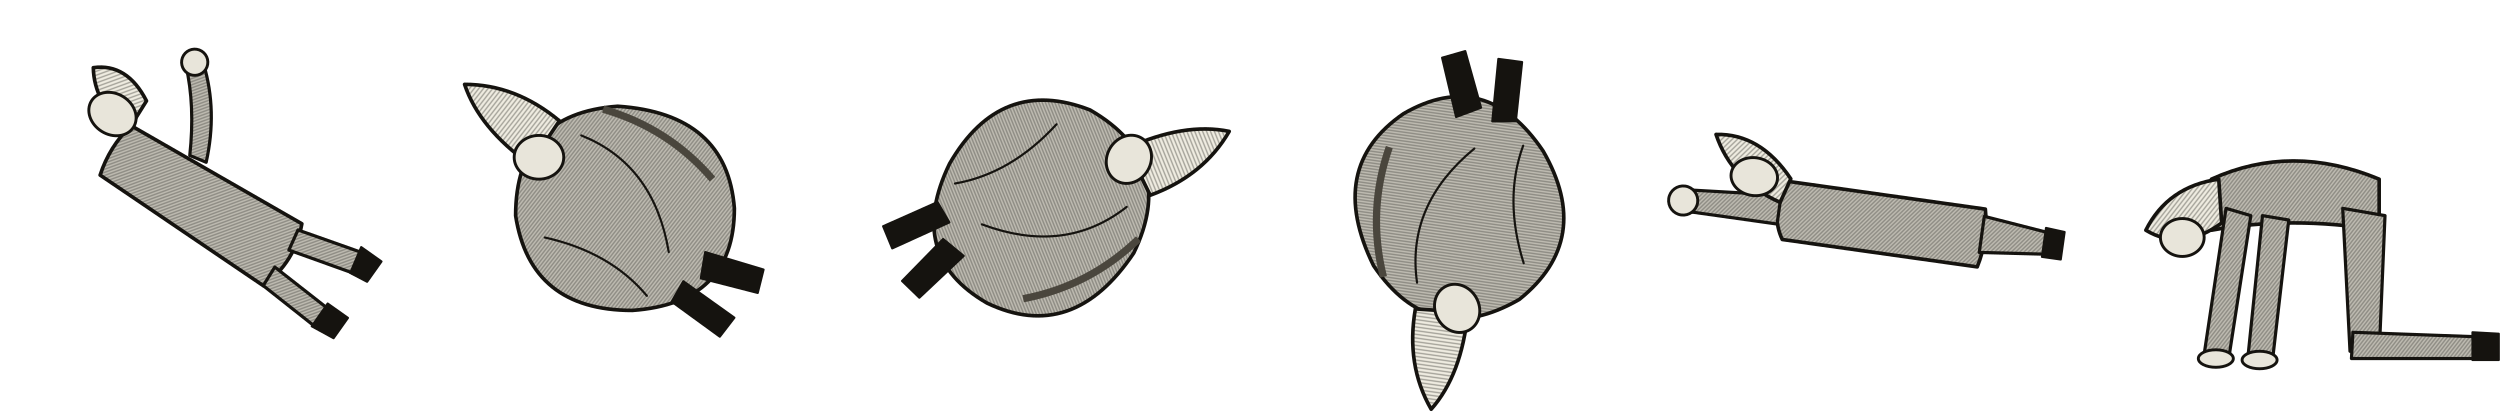
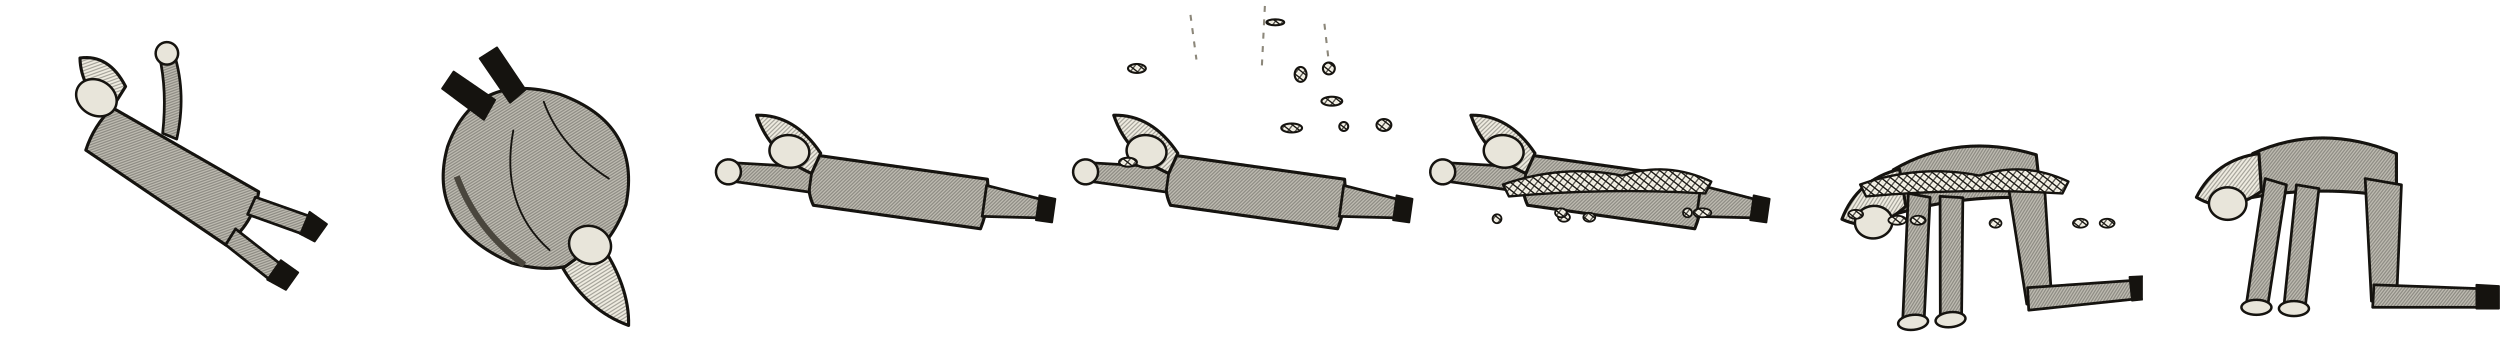
- <svg xmlns="http://www.w3.org/2000/svg" width="1440" height="240" viewBox="0 0 1440 240">
+ <svg xmlns="http://www.w3.org/2000/svg" width="1680" height="240" viewBox="0 0 1680 240">
  <defs>
    <pattern id="h1" width="5" height="5" patternUnits="userSpaceOnUse" patternTransform="rotate(38)">
      <rect width="5" height="5" fill="#E8E5DA" />
      <line x1="0" y1="0" x2="0" y2="5" stroke="#15130F" stroke-width="1" />
    </pattern>
    <pattern id="h2" width="4" height="4" patternUnits="userSpaceOnUse" patternTransform="rotate(38)">
      <rect width="4" height="4" fill="#E8E5DA" />
      <line x1="0" y1="0" x2="0" y2="4" stroke="#15130F" stroke-width="1.1" />
      <line x1="0" y1="2" x2="4" y2="2" stroke="#15130F" stroke-width=".8" />
    </pattern>
    <pattern id="v1" width="5" height="5" patternUnits="userSpaceOnUse" patternTransform="rotate(38)">
      <line x1="0" y1="0" x2="0" y2="5" stroke="#15130F" stroke-width="1" />
    </pattern>
    <pattern id="v1f" width="5" height="5" patternUnits="userSpaceOnUse" patternTransform="rotate(38)">
      <line x1="0" y1="0" x2="0" y2="5" stroke="#15130F" stroke-width="1.9" />
    </pattern>
    <pattern id="v2" width="4" height="4" patternUnits="userSpaceOnUse" patternTransform="rotate(38)">
      <line x1="0" y1="0" x2="0" y2="4" stroke="#15130F" stroke-width="1.1" />
      <line x1="0" y1="2" x2="4" y2="2" stroke="#15130F" stroke-width=".8" />
    </pattern>
    <pattern id="terre" width="7" height="7" patternUnits="userSpaceOnUse" patternTransform="rotate(38)">
      <rect width="7" height="7" fill="#E8E5DA" />
      <line x1="0" y1="0" x2="0" y2="7" stroke="#15130F" stroke-width="1.1" />
      <line x1="3.5" y1="0" x2="3.5" y2="7" stroke="#15130F" stroke-width=".5" />
    </pattern>
    <pattern id="sacs" width="68" height="32" patternUnits="userSpaceOnUse">
      <rect width="68" height="32" fill="#E8E5DA" />
      <path d="M2 30 Q2 4 34 4 Q66 4 66 30 Z" fill="url(#h1)" stroke="#15130F" stroke-width="2.2" />
      <path d="M-32 14 Q-32 -12 0 -12 Q32 -12 32 14 M36 14 Q36 -12 68 -12" fill="none" stroke="#15130F" stroke-width="1.5" />
      <path d="M24 16 L28 20 M40 12 L42 18" stroke="#15130F" stroke-width="1.2" />
    </pattern>
    <pattern id="planches" width="80" height="44" patternUnits="userSpaceOnUse">
      <rect width="80" height="44" fill="url(#h1)" />
      <path d="M0 0 H80 M0 22 H80 M28 0 V22 M60 22 V44" stroke="#15130F" stroke-width="2" />
      <circle cx="10" cy="10" r="1.6" fill="#15130F" />
      <circle cx="68" cy="32" r="1.6" fill="#15130F" />
    </pattern>
    <pattern id="caille" width="36" height="40" patternUnits="userSpaceOnUse">
      <rect width="36" height="40" fill="#E8E5DA" />
      <rect x="2" y="2" width="28" height="36" fill="url(#h1)" stroke="#15130F" stroke-width="2" />
    </pattern>
    <pattern id="h3" width="3" height="3" patternUnits="userSpaceOnUse" patternTransform="rotate(-52)">
      <rect width="3" height="3" fill="#E8E5DA" />
      <line x1="0" y1="0" x2="0" y2="3" stroke="#15130F" stroke-width="1.2" />
      <line x1="0" y1="1.5" x2="3" y2="1.5" stroke="#15130F" stroke-width="1" />
    </pattern>
    <pattern id="v3" width="3" height="3" patternUnits="userSpaceOnUse" patternTransform="rotate(-52)">
      <line x1="0" y1="0" x2="0" y2="3" stroke="#15130F" stroke-width="1.2" />
      <line x1="0" y1="1.5" x2="3" y2="1.5" stroke="#15130F" stroke-width="1" />
    </pattern>
    <pattern id="pierre" width="90" height="60" patternUnits="userSpaceOnUse">
      <rect width="90" height="60" fill="#E8E5DA" />
      <path d="M6 14 l20 -3 M40 40 l26 4 M60 12 l14 2 M12 48 l10 -2" stroke="#8C877A" stroke-width="1.4" />
      <circle cx="74" cy="30" r="1.6" fill="#8C877A" />
      <circle cx="24" cy="30" r="1.2" fill="#4A463D" />
    </pattern>
    <clipPath id="cadre">
      <rect x="150" y="50" width="1620" height="720" />
    </clipPath>
  </defs>
  <svg x="0" y="0" width="240" height="240" viewBox="0 0 240 240">
    <g transform="translate(120 120)">
      <g transform="rotate(32) scale(.42)">
        <path d="M-150 -40 Q-160 0 -150 40 L120 50 Q140 0 120 -50 Z" fill="url(#h2)" stroke="#15130F" stroke-linejoin="round" stroke-linecap="round" stroke-width="5" />
        <path d="M120 -40 L210 -60 L216 -30 L124 -10 Z M120 20 L214 30 L210 60 L120 50 Z" fill="url(#h2)" stroke="#15130F" stroke-linejoin="round" stroke-linecap="round" stroke-width="4.4" />
        <path d="M206 -66 L240 -64 L238 -30 L212 -28 Z M208 24 L242 26 L240 60 L206 62 Z" fill="#15130F" stroke="#15130F" stroke-linejoin="round" stroke-linecap="round" stroke-width="3" />
        <path d="M-150 -30 Q-210 -40 -236 -80 Q-200 -110 -150 -80 Z" fill="url(#h1)" stroke="#15130F" stroke-linejoin="round" stroke-linecap="round" stroke-width="5" />
        <ellipse cx="-180" cy="-40" rx="34" ry="28" fill="#E8E5DA" stroke="#15130F" stroke-linejoin="round" stroke-linecap="round" stroke-width="4" />
        <path d="M-60 -48 Q-90 -110 -130 -150 L-110 -164 Q-60 -120 -36 -52 Z" fill="url(#h2)" stroke="#15130F" stroke-linejoin="round" stroke-linecap="round" stroke-width="4.4" />
        <circle cx="-122" cy="-160" r="18" fill="#E8E5DA" stroke="#15130F" stroke-linejoin="round" stroke-linecap="round" stroke-width="4" />
      </g>
    </g>
  </svg>
  <svg x="240" y="0" width="240" height="240" viewBox="0 0 240 240">
    <g transform="translate(120 120)">
-       <g transform="rotate(0) scale(.42)">
+       <g transform="rotate(200) scale(.42)">
        <path d="M-150 10 Q-150 -130 -10 -140 Q140 -130 150 0 Q150 130 10 140 Q-130 140 -150 10 Z" fill="url(#h2)" stroke="#15130F" stroke-linejoin="round" stroke-linecap="round" stroke-width="5" />
        <path d="M-130 -60 Q-200 -110 -220 -170 Q-150 -170 -90 -120 Z" fill="url(#h1)" stroke="#15130F" stroke-linejoin="round" stroke-linecap="round" stroke-width="5" />
        <ellipse cx="-118" cy="-70" rx="34" ry="30" fill="#E8E5DA" stroke="#15130F" stroke-linejoin="round" stroke-linecap="round" stroke-width="4" />
        <path d="M80 100 L150 150 L130 176 L64 128 Z M110 60 L190 84 L182 116 L104 96 Z" fill="#15130F" stroke="#15130F" stroke-linejoin="round" stroke-linecap="round" stroke-width="3" />
        <path d="M-60 -100 Q40 -60 60 60 M-110 40 Q-20 60 30 120" fill="none" stroke="#15130F" stroke-linejoin="round" stroke-linecap="round" stroke-width="3" />
        <path d="M-30 -136 Q60 -110 120 -40" fill="none" stroke="#4A463D" stroke-width="10" />
      </g>
    </g>
  </svg>
  <svg x="480" y="0" width="240" height="240" viewBox="0 0 240 240">
    <g transform="translate(120 120)">
-       <g transform="rotate(120) scale(.42)">
-         <path d="M-150 10 Q-150 -130 -10 -140 Q140 -130 150 0 Q150 130 10 140 Q-130 140 -150 10 Z" fill="url(#h2)" stroke="#15130F" stroke-linejoin="round" stroke-linecap="round" stroke-width="5" />
-         <path d="M-130 -60 Q-200 -110 -220 -170 Q-150 -170 -90 -120 Z" fill="url(#h1)" stroke="#15130F" stroke-linejoin="round" stroke-linecap="round" stroke-width="5" />
-         <ellipse cx="-118" cy="-70" rx="34" ry="30" fill="#E8E5DA" stroke="#15130F" stroke-linejoin="round" stroke-linecap="round" stroke-width="4" />
-         <path d="M80 100 L150 150 L130 176 L64 128 Z M110 60 L190 84 L182 116 L104 96 Z" fill="#15130F" stroke="#15130F" stroke-linejoin="round" stroke-linecap="round" stroke-width="3" />
-         <path d="M-60 -100 Q40 -60 60 60 M-110 40 Q-20 60 30 120" fill="none" stroke="#15130F" stroke-linejoin="round" stroke-linecap="round" stroke-width="3" />
-         <path d="M-30 -136 Q60 -110 120 -40" fill="none" stroke="#4A463D" stroke-width="10" />
+       <g transform="rotate(8) scale(.42)">
+         <path d="M-130 -20 Q-140 30 -120 60 L150 60 Q160 20 150 -20 Z" fill="url(#h2)" stroke="#15130F" stroke-linejoin="round" stroke-linecap="round" stroke-width="5" />
+         <path d="M150 -10 L240 0 L238 30 L150 40 Z" fill="url(#h2)" stroke="#15130F" stroke-linejoin="round" stroke-linecap="round" stroke-width="4.4" />
+         <path d="M236 -6 L262 -4 L262 34 L236 34 Z" fill="#15130F" stroke="#15130F" stroke-linejoin="round" stroke-linecap="round" stroke-width="3" />
+         <path d="M-130 0 L-250 10 L-250 40 L-130 40 Z" fill="url(#h2)" stroke="#15130F" stroke-linejoin="round" stroke-linecap="round" stroke-width="4.4" />
+         <circle cx="-262" cy="26" r="20" fill="#E8E5DA" stroke="#15130F" stroke-linejoin="round" stroke-linecap="round" stroke-width="4" />
+         <path d="M-120 -24 Q-170 -80 -230 -70 Q-200 -10 -130 10 Z" fill="url(#h1)" stroke="#15130F" stroke-linejoin="round" stroke-linecap="round" stroke-width="5" />
+         <ellipse cx="-170" cy="-20" rx="32" ry="26" fill="#E8E5DA" stroke="#15130F" stroke-linejoin="round" stroke-linecap="round" stroke-width="4" />
      </g>
    </g>
  </svg>
  <svg x="720" y="0" width="240" height="240" viewBox="0 0 240 240">
    <g transform="translate(120 120)">
-       <g transform="rotate(240) scale(.42)">
-         <path d="M-150 10 Q-150 -130 -10 -140 Q140 -130 150 0 Q150 130 10 140 Q-130 140 -150 10 Z" fill="url(#h2)" stroke="#15130F" stroke-linejoin="round" stroke-linecap="round" stroke-width="5" />
-         <path d="M-130 -60 Q-200 -110 -220 -170 Q-150 -170 -90 -120 Z" fill="url(#h1)" stroke="#15130F" stroke-linejoin="round" stroke-linecap="round" stroke-width="5" />
-         <ellipse cx="-118" cy="-70" rx="34" ry="30" fill="#E8E5DA" stroke="#15130F" stroke-linejoin="round" stroke-linecap="round" stroke-width="4" />
-         <path d="M80 100 L150 150 L130 176 L64 128 Z M110 60 L190 84 L182 116 L104 96 Z" fill="#15130F" stroke="#15130F" stroke-linejoin="round" stroke-linecap="round" stroke-width="3" />
-         <path d="M-60 -100 Q40 -60 60 60 M-110 40 Q-20 60 30 120" fill="none" stroke="#15130F" stroke-linejoin="round" stroke-linecap="round" stroke-width="3" />
-         <path d="M-30 -136 Q60 -110 120 -40" fill="none" stroke="#4A463D" stroke-width="10" />
+       <g transform="rotate(8) scale(.42)">
+         <path d="M-130 -20 Q-140 30 -120 60 L150 60 Q160 20 150 -20 Z" fill="url(#h2)" stroke="#15130F" stroke-linejoin="round" stroke-linecap="round" stroke-width="5" />
+         <path d="M150 -10 L240 0 L238 30 L150 40 Z" fill="url(#h2)" stroke="#15130F" stroke-linejoin="round" stroke-linecap="round" stroke-width="4.4" />
+         <path d="M236 -6 L262 -4 L262 34 L236 34 Z" fill="#15130F" stroke="#15130F" stroke-linejoin="round" stroke-linecap="round" stroke-width="3" />
+         <path d="M-130 0 L-250 10 L-250 40 L-130 40 Z" fill="url(#h2)" stroke="#15130F" stroke-linejoin="round" stroke-linecap="round" stroke-width="4.4" />
+         <circle cx="-262" cy="26" r="20" fill="#E8E5DA" stroke="#15130F" stroke-linejoin="round" stroke-linecap="round" stroke-width="4" />
+         <path d="M-120 -24 Q-170 -80 -230 -70 Q-200 -10 -130 10 Z" fill="url(#h1)" stroke="#15130F" stroke-linejoin="round" stroke-linecap="round" stroke-width="5" />
+         <ellipse cx="-170" cy="-20" rx="32" ry="26" fill="#E8E5DA" stroke="#15130F" stroke-linejoin="round" stroke-linecap="round" stroke-width="4" />
      </g>
+       <ellipse cx="-82" cy="-11" rx="6" ry="3" fill="url(#h2)" stroke="#15130F" stroke-linejoin="round" stroke-linecap="round" stroke-width="1.4" />
+       <ellipse cx="-76" cy="-74" rx="6" ry="3" fill="url(#h2)" stroke="#15130F" stroke-linejoin="round" stroke-linecap="round" stroke-width="1.4" />
+       <ellipse cx="90" cy="-36" rx="5" ry="4" fill="url(#h2)" stroke="#15130F" stroke-linejoin="round" stroke-linecap="round" stroke-width="1.4" />
+       <ellipse cx="63" cy="-35" rx="3" ry="3" fill="url(#h2)" stroke="#15130F" stroke-linejoin="round" stroke-linecap="round" stroke-width="1.4" />
+       <ellipse cx="17" cy="-105" rx="6" ry="2" fill="url(#h2)" stroke="#15130F" stroke-linejoin="round" stroke-linecap="round" stroke-width="1.4" />
+       <ellipse cx="34" cy="-70" rx="4" ry="5" fill="url(#h2)" stroke="#15130F" stroke-linejoin="round" stroke-linecap="round" stroke-width="1.4" />
+       <ellipse cx="28" cy="-34" rx="7" ry="3" fill="url(#h2)" stroke="#15130F" stroke-linejoin="round" stroke-linecap="round" stroke-width="1.4" />
+       <ellipse cx="53" cy="-74" rx="4" ry="4" fill="url(#h2)" stroke="#15130F" stroke-linejoin="round" stroke-linecap="round" stroke-width="1.4" />
+       <ellipse cx="55" cy="-52" rx="7" ry="3" fill="url(#h2)" stroke="#15130F" stroke-linejoin="round" stroke-linecap="round" stroke-width="1.4" />
+       <path d="M-40 -110 l4 30 M10 -116 l-2 40 M50 -104 l3 26" stroke="#8C877A" stroke-width="1.4" stroke-dasharray="4 5" />
    </g>
  </svg>
  <svg x="960" y="0" width="240" height="240" viewBox="0 0 240 240">
    <g transform="translate(120 120)">
      <g transform="rotate(8) scale(.42)">
        <path d="M-130 -20 Q-140 30 -120 60 L150 60 Q160 20 150 -20 Z" fill="url(#h2)" stroke="#15130F" stroke-linejoin="round" stroke-linecap="round" stroke-width="5" />
        <path d="M150 -10 L240 0 L238 30 L150 40 Z" fill="url(#h2)" stroke="#15130F" stroke-linejoin="round" stroke-linecap="round" stroke-width="4.4" />
        <path d="M236 -6 L262 -4 L262 34 L236 34 Z" fill="#15130F" stroke="#15130F" stroke-linejoin="round" stroke-linecap="round" stroke-width="3" />
        <path d="M-130 0 L-250 10 L-250 40 L-130 40 Z" fill="url(#h2)" stroke="#15130F" stroke-linejoin="round" stroke-linecap="round" stroke-width="4.4" />
        <circle cx="-262" cy="26" r="20" fill="#E8E5DA" stroke="#15130F" stroke-linejoin="round" stroke-linecap="round" stroke-width="4" />
        <path d="M-120 -24 Q-170 -80 -230 -70 Q-200 -10 -130 10 Z" fill="url(#h1)" stroke="#15130F" stroke-linejoin="round" stroke-linecap="round" stroke-width="5" />
        <ellipse cx="-170" cy="-20" rx="32" ry="26" fill="#E8E5DA" stroke="#15130F" stroke-linejoin="round" stroke-linecap="round" stroke-width="4" />
      </g>
+       <path d="M-70 4 Q-30 -10 10 -2 Q40 -12 70 2 L66 10 Q0 6 -66 12 Z" fill="url(#h2)" stroke="#15130F" stroke-linejoin="round" stroke-linecap="round" stroke-width="1.6" />
+       <ellipse cx="-74" cy="27" rx="3" ry="3" fill="url(#h2)" stroke="#15130F" stroke-linejoin="round" stroke-linecap="round" stroke-width="1.2" />
+       <ellipse cx="-12" cy="26" rx="4" ry="3" fill="url(#h2)" stroke="#15130F" stroke-linejoin="round" stroke-linecap="round" stroke-width="1.2" />
+       <ellipse cx="54" cy="23" rx="3" ry="3" fill="url(#h2)" stroke="#15130F" stroke-linejoin="round" stroke-linecap="round" stroke-width="1.2" />
+       <ellipse cx="-29" cy="26" rx="4" ry="3" fill="url(#h2)" stroke="#15130F" stroke-linejoin="round" stroke-linecap="round" stroke-width="1.2" />
+       <ellipse cx="64" cy="23" rx="6" ry="3" fill="url(#h2)" stroke="#15130F" stroke-linejoin="round" stroke-linecap="round" stroke-width="1.2" />
+       <ellipse cx="-31" cy="23" rx="4" ry="3" fill="url(#h2)" stroke="#15130F" stroke-linejoin="round" stroke-linecap="round" stroke-width="1.2" />
    </g>
  </svg>
  <svg x="1200" y="0" width="240" height="240" viewBox="0 0 240 240">
+     <g transform="translate(120 120)">
+       <g transform="translate(0 6) rotate(-6)">
+         <g transform="scale(.42)">
+           <path d="M-110 -40 Q0 -90 120 -40 L120 30 Q0 10 -110 30 Z" fill="url(#h2)" stroke="#15130F" stroke-linejoin="round" stroke-linecap="round" stroke-width="5" />
+           <path d="M70 0 L80 196 L120 200 L128 10 Z" fill="url(#h2)" stroke="#15130F" stroke-linejoin="round" stroke-linecap="round" stroke-width="4.4" />
+           <path d="M84 170 L250 176 L250 206 L82 206 Z" fill="url(#h2)" stroke="#15130F" stroke-linejoin="round" stroke-linecap="round" stroke-width="4.4" />
+           <path d="M248 170 L284 172 L284 208 L248 208 Z" fill="#15130F" stroke="#15130F" stroke-linejoin="round" stroke-linecap="round" stroke-width="3" />
+           <path d="M-90 0 L-120 200 L-86 204 L-56 10 Z M-40 10 L-60 204 L-26 206 L-4 16 Z" fill="url(#h2)" stroke="#15130F" stroke-linejoin="round" stroke-linecap="round" stroke-width="4.4" />
+           <ellipse cx="-104" cy="206" rx="24" ry="12" fill="#E8E5DA" stroke="#15130F" stroke-linejoin="round" stroke-linecap="round" stroke-width="4" />
+           <ellipse cx="-44" cy="208" rx="24" ry="12" fill="#E8E5DA" stroke="#15130F" stroke-linejoin="round" stroke-linecap="round" stroke-width="4" />
+           <path d="M-100 -40 Q-170 -30 -200 30 Q-150 60 -96 20 Z" fill="url(#h1)" stroke="#15130F" stroke-linejoin="round" stroke-linecap="round" stroke-width="5" />
+           <ellipse cx="-150" cy="40" rx="30" ry="26" fill="#E8E5DA" stroke="#15130F" stroke-linejoin="round" stroke-linecap="round" stroke-width="4" />
+         </g>
+       </g>
+       <path d="M-70 4 Q-30 -10 10 -2 Q40 -12 70 2 L66 10 Q0 6 -66 12 Z" fill="url(#h2)" stroke="#15130F" stroke-linejoin="round" stroke-linecap="round" stroke-width="1.6" />
+       <ellipse cx="-31" cy="28" rx="5" ry="3" fill="url(#h2)" stroke="#15130F" stroke-linejoin="round" stroke-linecap="round" stroke-width="1.2" />
+       <ellipse cx="-45" cy="28" rx="6" ry="3" fill="url(#h2)" stroke="#15130F" stroke-linejoin="round" stroke-linecap="round" stroke-width="1.2" />
+       <ellipse cx="-73" cy="24" rx="5" ry="3" fill="url(#h2)" stroke="#15130F" stroke-linejoin="round" stroke-linecap="round" stroke-width="1.2" />
+       <ellipse cx="21" cy="30" rx="4" ry="3" fill="url(#h2)" stroke="#15130F" stroke-linejoin="round" stroke-linecap="round" stroke-width="1.2" />
+       <ellipse cx="78" cy="30" rx="5" ry="3" fill="url(#h2)" stroke="#15130F" stroke-linejoin="round" stroke-linecap="round" stroke-width="1.2" />
+       <ellipse cx="96" cy="30" rx="5" ry="3" fill="url(#h2)" stroke="#15130F" stroke-linejoin="round" stroke-linecap="round" stroke-width="1.2" />
+     </g>
+   </svg>
+   <svg x="1440" y="0" width="240" height="240" viewBox="0 0 240 240">
    <g transform="translate(120 120)">
      <g transform="scale(.42)">
        <path d="M-110 -40 Q0 -90 120 -40 L120 30 Q0 10 -110 30 Z" fill="url(#h2)" stroke="#15130F" stroke-linejoin="round" stroke-linecap="round" stroke-width="5" />
        <path d="M70 0 L80 196 L120 200 L128 10 Z" fill="url(#h2)" stroke="#15130F" stroke-linejoin="round" stroke-linecap="round" stroke-width="4.4" />
        <path d="M84 170 L250 176 L250 206 L82 206 Z" fill="url(#h2)" stroke="#15130F" stroke-linejoin="round" stroke-linecap="round" stroke-width="4.4" />
        <path d="M248 170 L284 172 L284 208 L248 208 Z" fill="#15130F" stroke="#15130F" stroke-linejoin="round" stroke-linecap="round" stroke-width="3" />
        <path d="M-90 0 L-120 200 L-86 204 L-56 10 Z M-40 10 L-60 204 L-26 206 L-4 16 Z" fill="url(#h2)" stroke="#15130F" stroke-linejoin="round" stroke-linecap="round" stroke-width="4.4" />
        <ellipse cx="-104" cy="206" rx="24" ry="12" fill="#E8E5DA" stroke="#15130F" stroke-linejoin="round" stroke-linecap="round" stroke-width="4" />
        <ellipse cx="-44" cy="208" rx="24" ry="12" fill="#E8E5DA" stroke="#15130F" stroke-linejoin="round" stroke-linecap="round" stroke-width="4" />
        <path d="M-100 -40 Q-170 -30 -200 30 Q-150 60 -96 20 Z" fill="url(#h1)" stroke="#15130F" stroke-linejoin="round" stroke-linecap="round" stroke-width="5" />
        <ellipse cx="-150" cy="40" rx="30" ry="26" fill="#E8E5DA" stroke="#15130F" stroke-linejoin="round" stroke-linecap="round" stroke-width="4" />
      </g>
    </g>
  </svg>
</svg>
